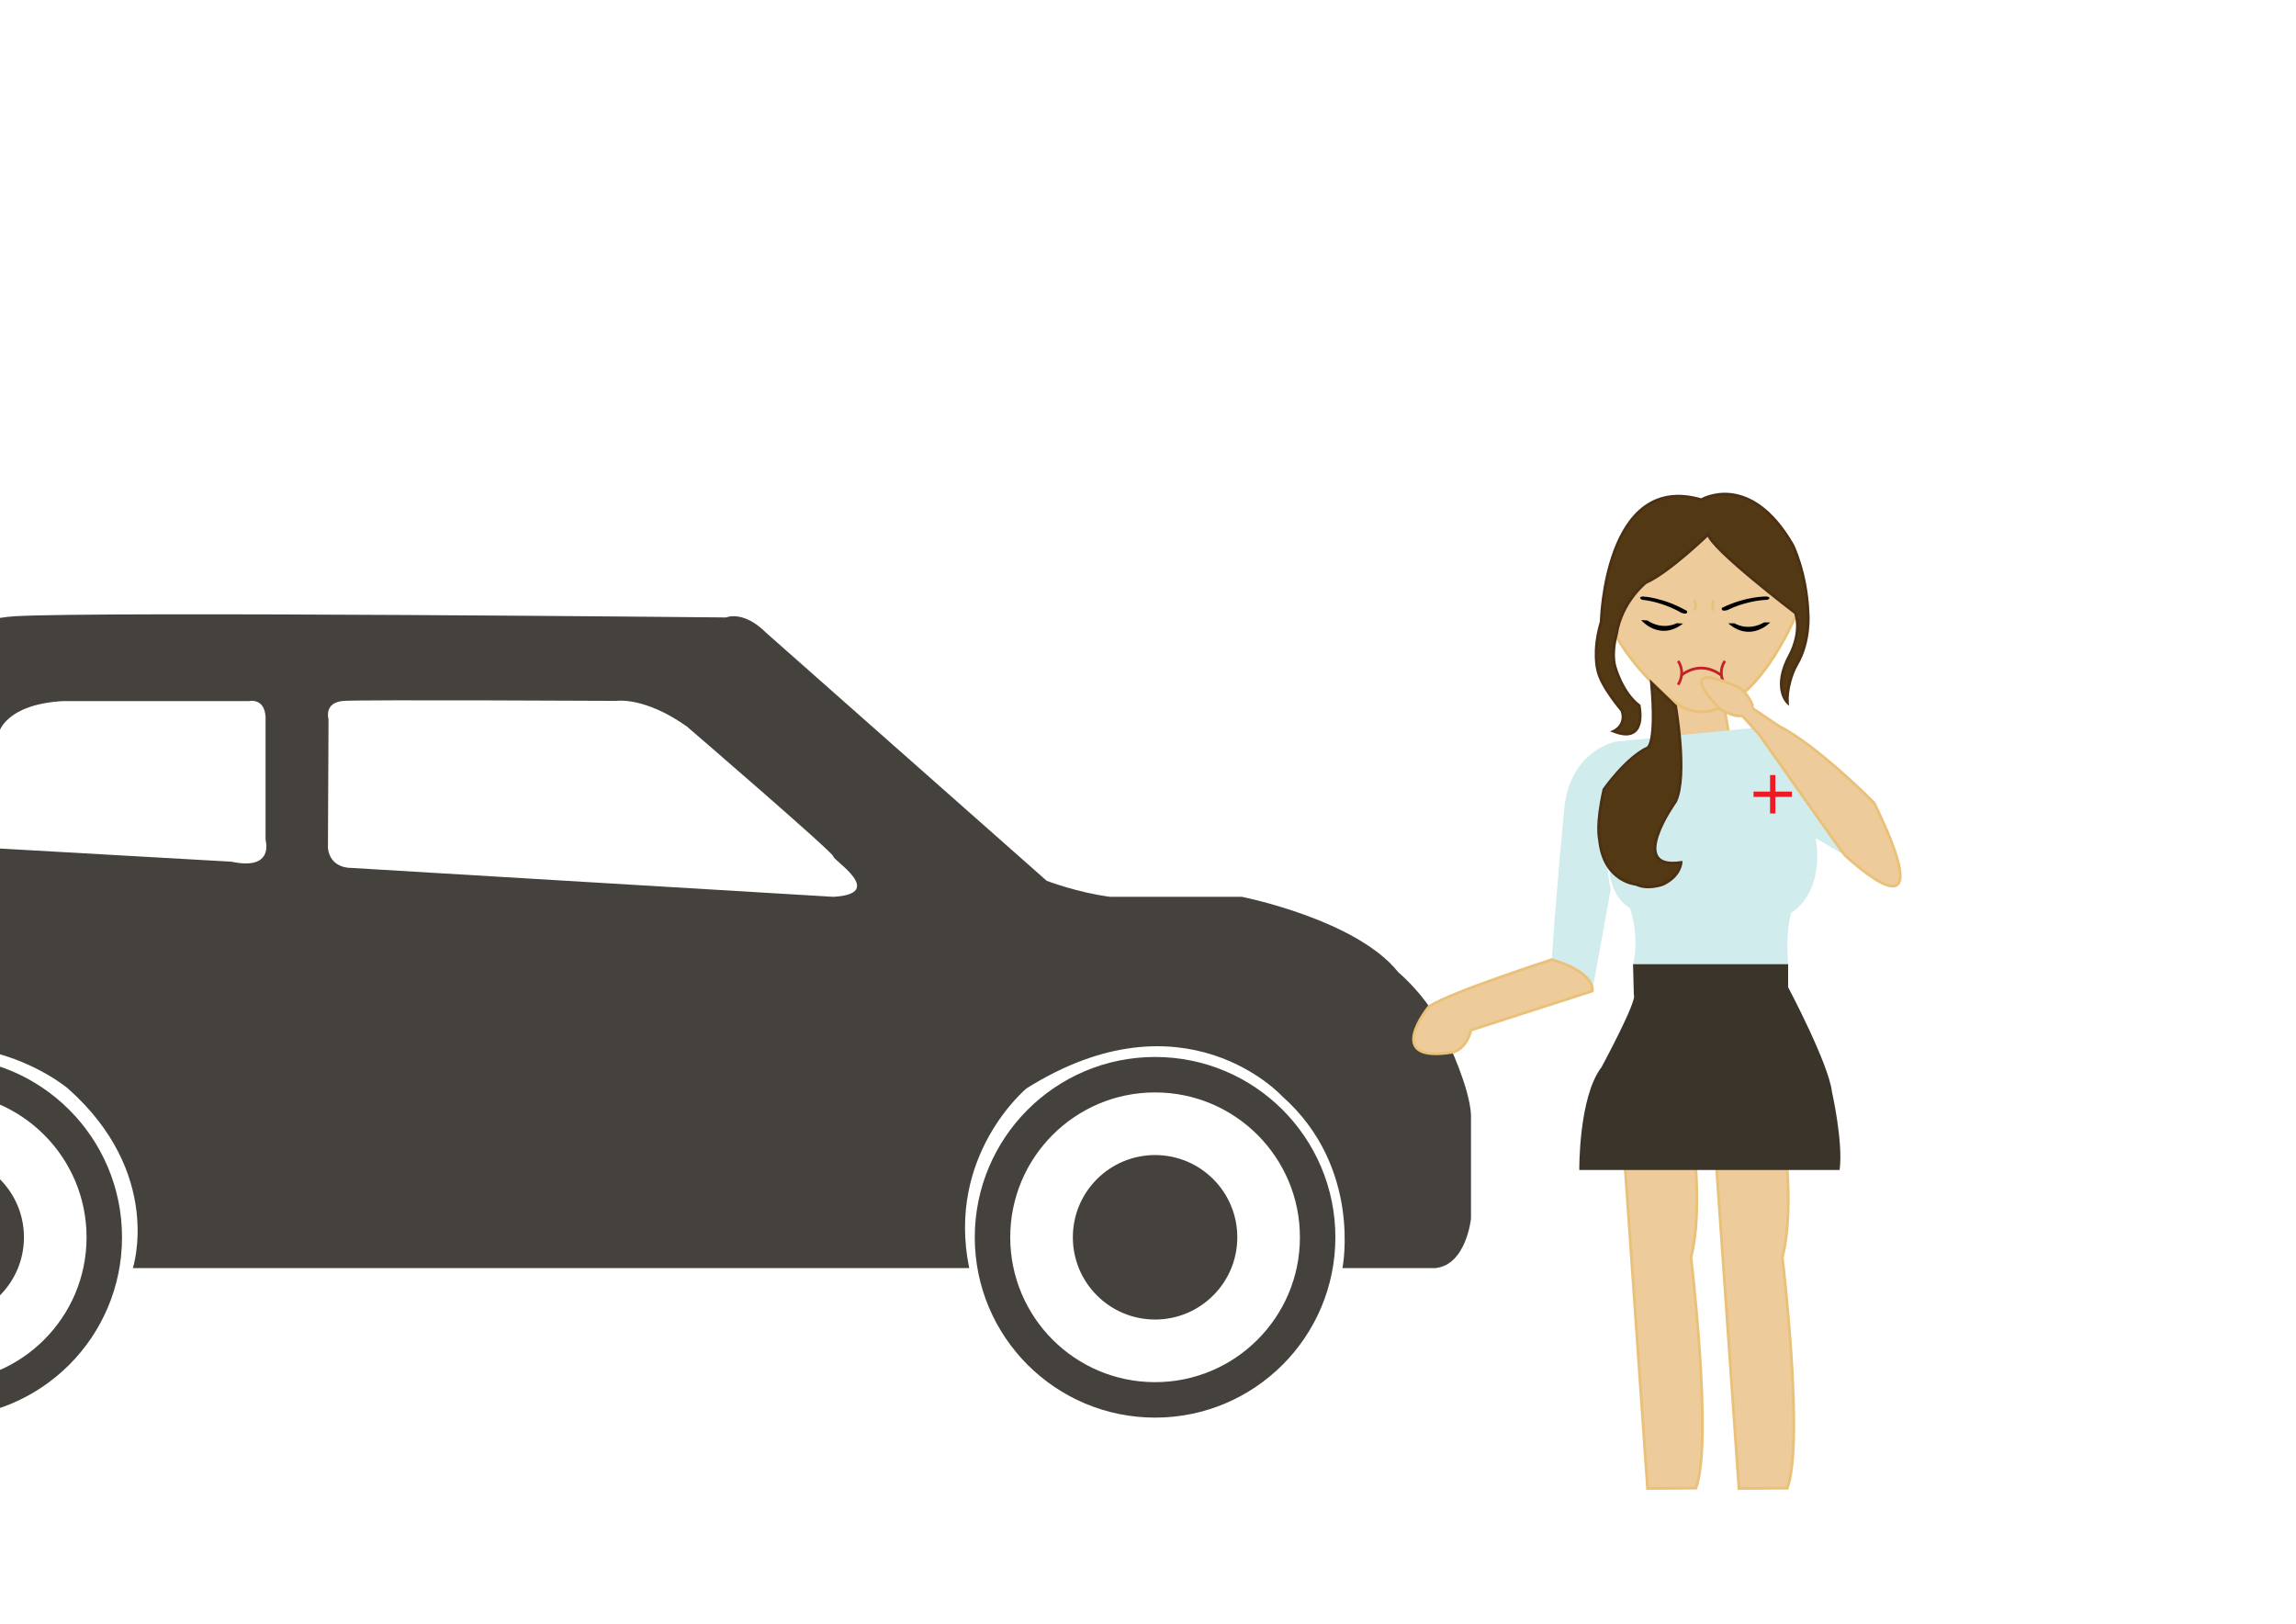
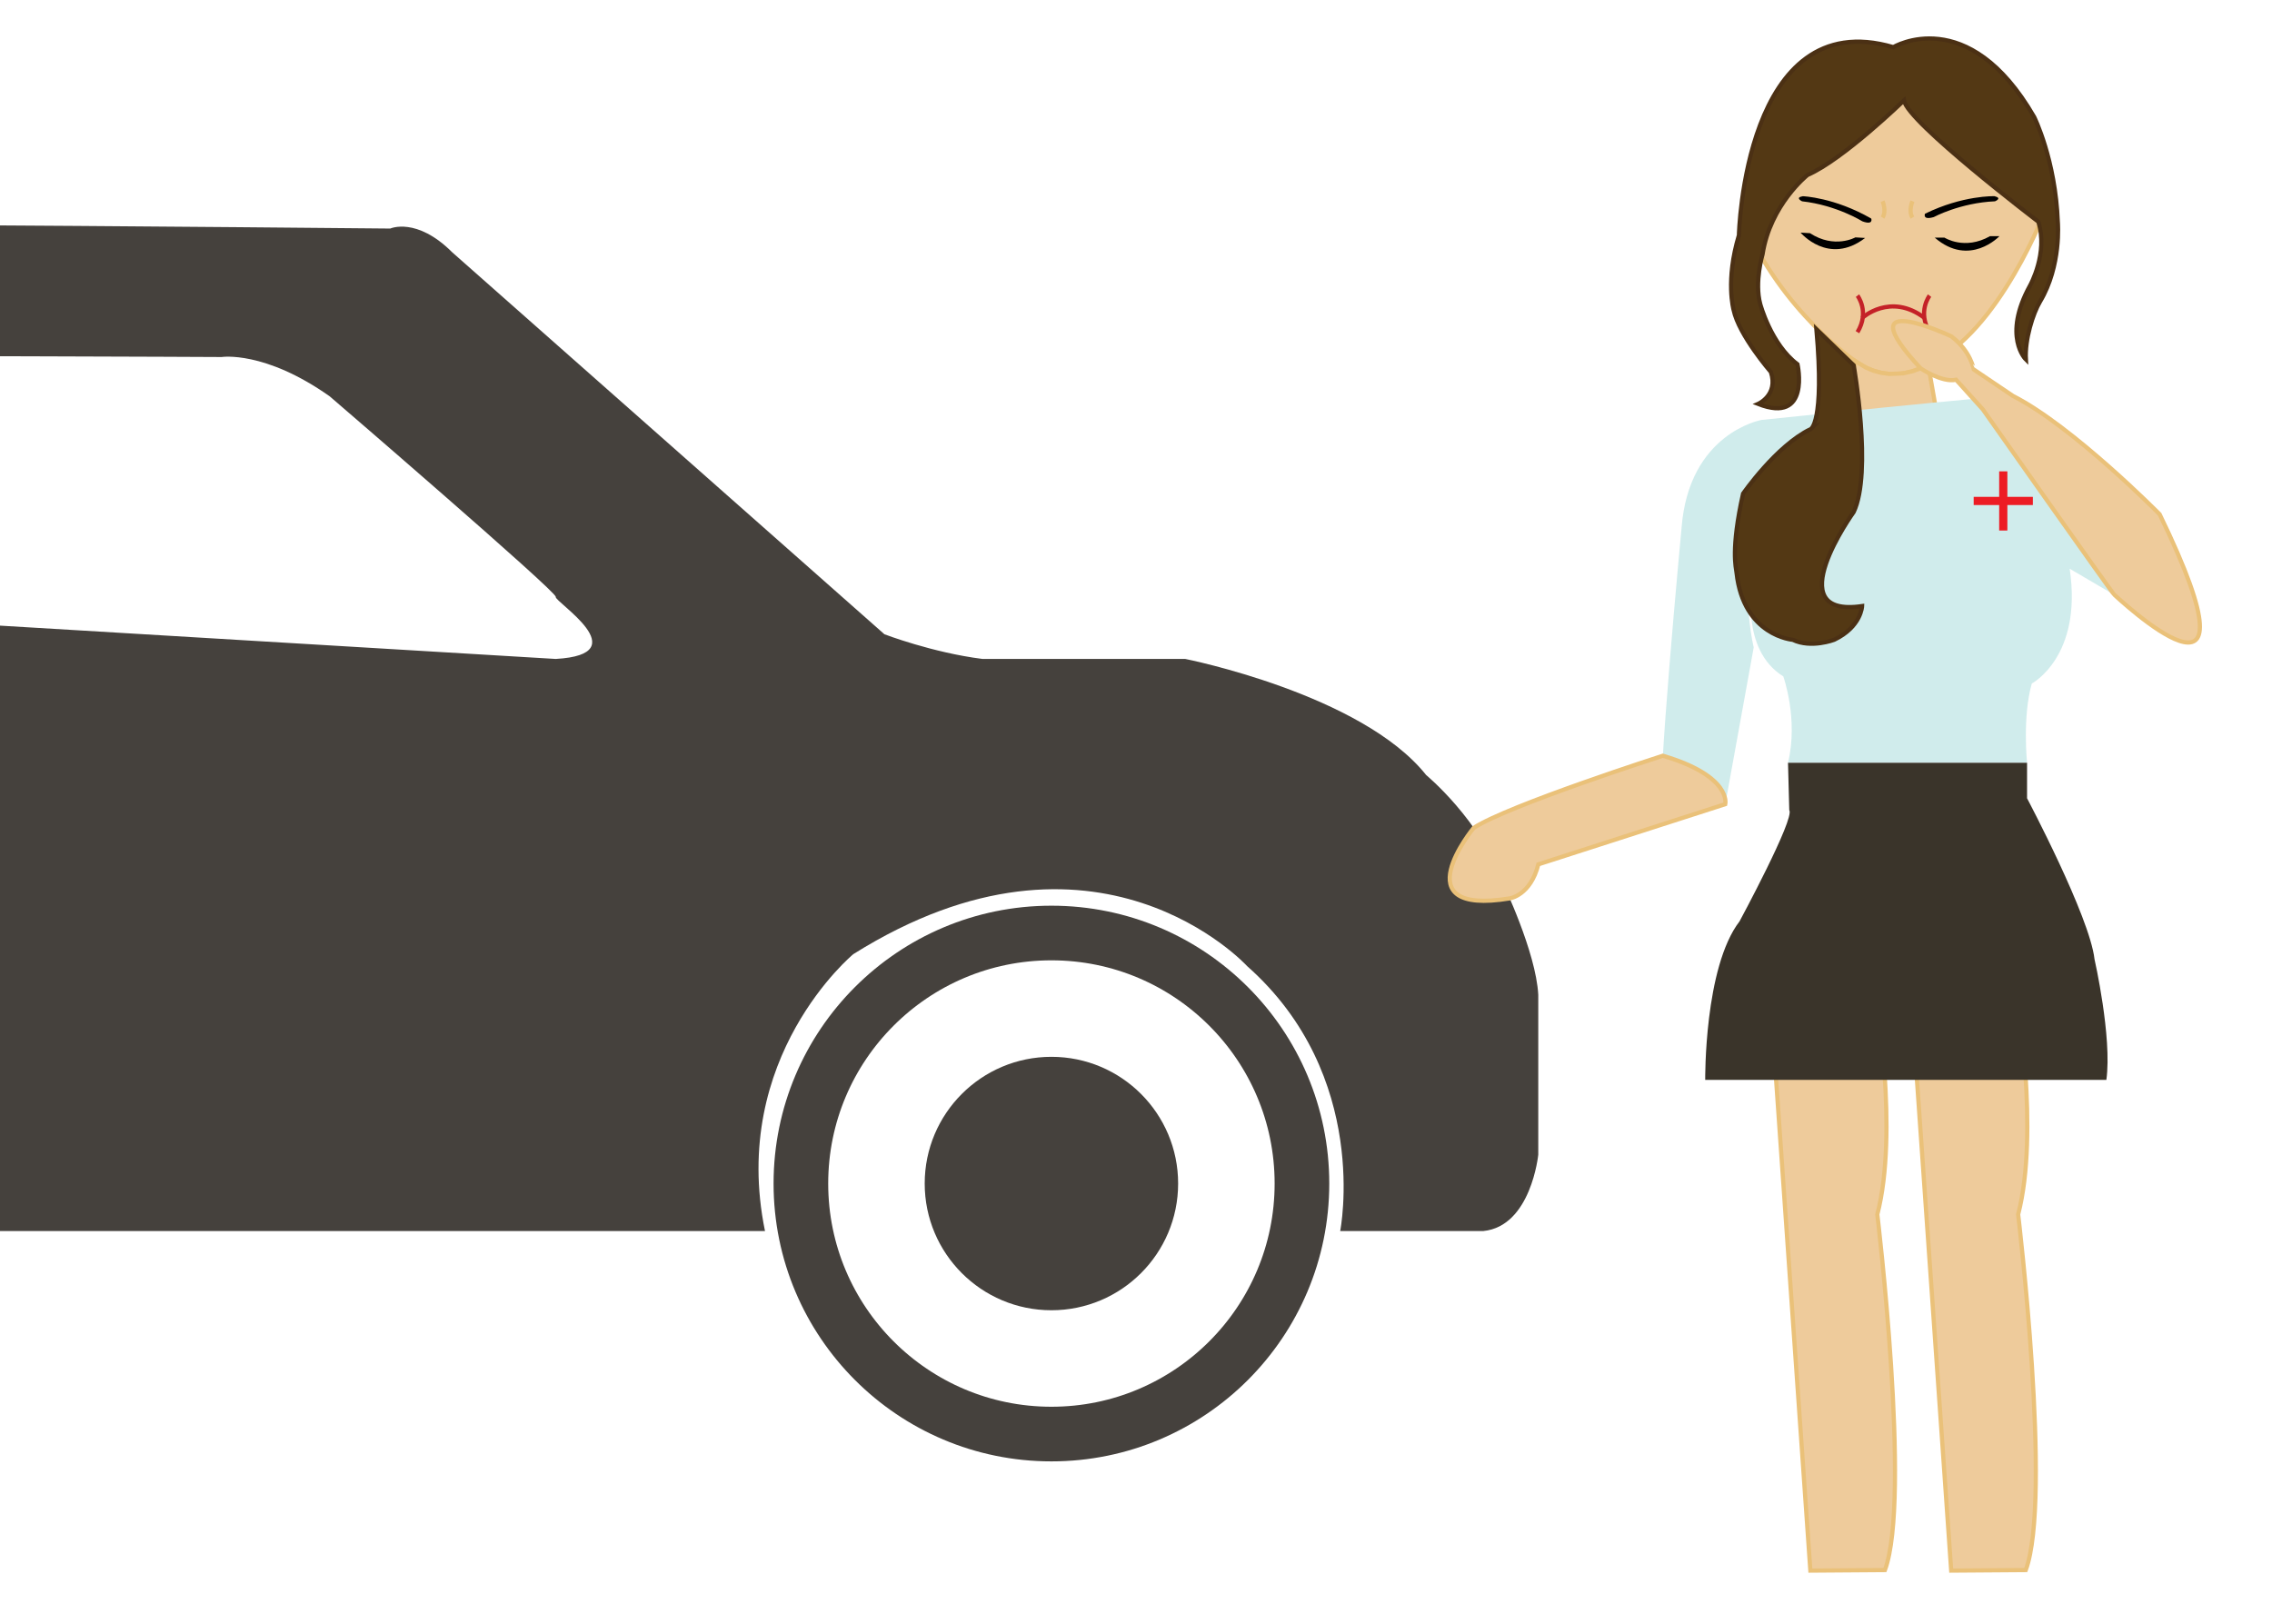
- <svg xmlns="http://www.w3.org/2000/svg" version="1.1" x="0px" y="0px" viewBox="0 0 841.89 595.28" style="enable-background:new 0 0 841.89 595.28;" xml:space="preserve">
+ <svg xmlns="http://www.w3.org/2000/svg" version="1.1" x="0px" y="0px" viewBox="0 0 540.59 386.3" style="enable-background:new 0 0 540.59 386.3;" xml:space="preserve">
  <style type="text/css">
	.st0{fill:#45413D;}
	.st1{fill:none;stroke:#45413D;stroke-width:13;stroke-miterlimit:10;}
	.st2{fill:#EECB9B;stroke:#EAC179;stroke-miterlimit:10;}
	.st3{fill:#D0ECEC;}
	.st4{fill:#ED1C24;}
	.st5{fill:#533814;stroke:#4B3014;stroke-miterlimit:10;}
	.st6{fill:none;stroke:#EAC179;stroke-miterlimit:10;}
	.st7{fill:none;stroke:#C42127;stroke-miterlimit:10;}
	.st8{fill:none;stroke:#C42228;stroke-miterlimit:10;}
	.st9{fill:#3A342A;}
</style>
  <g id="car">
-     <path class="st0" d="M530.87,381.98c-5.11-14.77-18.17-25.56-18.17-25.56c-15.33-19.31-57.36-27.64-57.36-27.64h-48.27   c-11.93-1.51-23.28-5.87-23.28-5.87l-102.79-90.86c-8.52-8.52-14.77-5.68-14.77-5.68s-230-2.27-260.67-0.45   s-51.68,28.28-51.68,28.28l-42.59,72.12c-18.74,26.69-23.85,76.1-23.85,76.1v44.86c6.25,21.58,23.28,17.61,23.28,17.61   c-5.68-36.35,18.17-61.33,18.17-61.33c51.68-42.02,95.98-4.54,95.98-4.54c35.21,31.23,23.85,65.88,23.85,65.88h306.67   c-8.52-41.46,21.01-65.88,21.01-65.88c57.93-36.35,93.7,2.84,93.7,2.84c29.53,26.12,22.15,63.04,22.15,63.04h34.07   c11.36-1.14,13.06-18.17,13.06-18.17v-38.05C538.82,398.45,530.87,381.98,530.87,381.98z M84.88,315.91l-99.95-5.68   c0,0-9.84,1.89-4.92-11.74l19.68-30.1c0,0,2.47-10.22,23.48-11.36h68.15c0,0,5.68-1.33,6.06,5.87v45.05   C97.37,307.96,100.78,319.32,84.88,315.91z M305.6,328.79l-176.81-10.6c0,0-7.61,0.38-8.54-7.19l0.21-47.33   c0,0-1.89-6.25,5.68-6.72c7.57-0.47,99.95,0,99.95,0s10.22-1.61,25.74,9.37c0,0,54.14,46.57,53.76,47.7   C305.22,315.16,325.29,327.65,305.6,328.79z" />
-     <circle class="st0" cx="-21.37" cy="453.61" r="30.15" />
-     <circle class="st0" cx="423.54" cy="453.61" r="23.57" />
-     <circle class="st1" cx="423.54" cy="453.61" r="59.61" />
-     <circle class="st1" cx="-21.37" cy="453.61" r="59.61" />
-     <circle class="st0" cx="423.54" cy="453.61" r="30.15" />
+     <path class="st0" d="M357.51,209.98c-5.11-14.77-18.17-25.56-18.17-25.56c-15.33-19.31-57.36-27.64-57.36-27.64h-48.27   c-11.93-1.51-23.28-5.87-23.28-5.87L107.63,60.06c-8.52-8.52-14.77-5.68-14.77-5.68s-230-2.27-260.67-0.45   s-51.68,28.28-51.68,28.28l-42.59,72.12c-18.74,26.69-23.85,76.1-23.85,76.1v44.86c6.25,21.58,23.28,17.61,23.28,17.61   c-5.68-36.35,18.17-61.33,18.17-61.33c51.68-42.02,95.98-4.54,95.98-4.54c35.21,31.23,23.85,65.88,23.85,65.88h306.67   c-8.52-41.46,21.01-65.88,21.01-65.88c57.93-36.35,93.7,2.84,93.7,2.84c29.53,26.12,22.15,63.04,22.15,63.04h34.07   c11.36-1.14,13.06-18.17,13.06-18.17v-38.05C365.46,226.45,357.51,209.98,357.51,209.98z M-88.48,143.92l-99.95-5.68   c0,0-9.84,1.89-4.92-11.74l19.68-30.1c0,0,2.47-10.22,23.48-11.36h68.15c0,0,5.68-1.33,6.06,5.87v45.05   C-75.99,135.97-72.58,147.33-88.48,143.92z M132.24,156.79l-176.81-10.6c0,0-7.61,0.38-8.54-7.19l0.21-47.33   c0,0-1.89-6.25,5.68-6.72c7.57-0.47,99.95,0,99.95,0s10.22-1.61,25.74,9.37c0,0,54.14,46.57,53.76,47.7   S151.93,155.65,132.24,156.79z" />
+     <circle class="st0" cx="-194.74" cy="281.61" r="30.15" />
+     <circle class="st0" cx="250.17" cy="281.61" r="23.57" />
+     <circle class="st1" cx="250.17" cy="281.61" r="59.61" />
+     <circle class="st1" cx="-194.74" cy="281.61" r="59.61" />
+     <circle class="st0" cx="250.17" cy="281.61" r="30.15" />
  </g>
  <g id="face">
    <g>
-       <path class="st2" d="M593.83,216.66c0.19-0.56,31.35-29.09,31.35-29.09l35.1,33.79c0,0-11.07,29.85-28.16,37.35    c0,0-8.45,5.63-17.27-0.75c0,0-17.46-11.6-26.84-33.67L593.83,216.66z" />
-       <path class="st2" d="M597.02,280.86c0,0,13.51-4.13,14.64-9.95l3.19-12.95l2.45,1.48l1.81,0.76l1.93,0.52l1.87,0.25l3.23-0.13    l2.29-0.51l1.91-0.69l1.79-0.93l1.88,10.7c0,0,4.36,12.15,25.34,11.45H597.02z" />
+       <path class="st2" d="M420.47,44.66c0.19-0.56,31.35-29.09,31.35-29.09l35.1,33.79c0,0-11.07,29.85-28.16,37.35    c0,0-8.45,5.63-17.27-0.75c0,0-17.46-11.6-26.84-33.67L420.47,44.66z" />
+       <path class="st2" d="M423.66,108.86c0,0,13.51-4.13,14.64-9.95l3.19-12.95l2.45,1.48l1.81,0.76l1.93,0.52l1.87,0.25l3.23-0.13    l2.29-0.51l1.91-0.69l1.79-0.93l1.88,10.7c0,0,4.36,12.15,25.34,11.45H423.66z" />
    </g>
  </g>
  <g id="top">
-     <path class="st3" d="M598.79,353.48h56.88c0,0-1.13-10.98,1.13-18.86c0,0,12.12-6.36,9.01-27.31l26.33,15.43l-4.94-28.38   c0,0-32.94-27.87-34.91-28.16c-1.97-0.28-59.8,5.71-59.8,5.71s-17.35,3.02-19.04,25.83c0,0-6.19,65.6-4.51,65.6   c1.69,0,14.92,0,14.92,0l6.76-37.3c0,0-2.53-10.85-0.28-15.35c0,0-3.1,15.77,7.32,22.24C597.67,332.93,601.33,343.06,598.79,353.48   z" />
+     <path class="st3" d="M425.43,181.49h56.88c0,0-1.13-10.98,1.13-18.86c0,0,12.12-6.36,9.01-27.31l26.33,15.43l-4.94-28.38   c0,0-32.94-27.87-34.91-28.16c-1.97-0.28-59.8,5.71-59.8,5.71s-17.35,3.02-19.04,25.83c0,0-6.19,65.6-4.5,65.6s14.92,0,14.92,0   l6.76-37.3c0,0-2.53-10.85-0.28-15.35c0,0-3.1,15.77,7.32,22.24C424.3,160.93,427.96,171.07,425.43,181.49z" />
    <g>
-       <rect x="642.97" y="290.21" class="st4" width="14.08" height="1.95" />
-       <rect x="642.97" y="290.21" transform="matrix(-1.836970e-16 1 -1 -1.836970e-16 941.2012 -358.8227)" class="st4" width="14.08" height="1.95" />
+       <rect x="469.61" y="118.22" class="st4" width="14.08" height="1.95" />
+       <rect x="469.61" y="118.22" transform="matrix(-1.836970e-16 1 -1 -1.836970e-16 595.8438 -357.4565)" class="st4" width="14.08" height="1.95" />
    </g>
  </g>
  <g id="hair">
-     <path class="st5" d="M623.85,183.21c0,0,17.74-10.7,33.51,16.61c0,0,5.07,10.14,5.63,25.06c0,0,0.9,10.32-4.22,18.86   c-1.69,2.82-3.66,9.01-3.38,13.8c0,0-5.68-5.5,0.99-17.6c0,0,4.36-7.74,1.97-15.2c0,0-31.25-23.79-31.96-28.86   c0,0-14.5,14.08-22.95,17.74c0,0-8.87,7.04-10.7,18.86c0,0-1.97,6.62-0.56,11.83c0,0,2.53,9.57,8.87,14.36   c0,0,3.21,14.36-9.38,9.43c0,0,4.87-2.11,3.04-7.6c0,0-7.6-8.73-8.87-14.78c0,0-1.97-7.04,1.27-17.74   C587.11,227.98,588.37,172.8,623.85,183.21z" />
-     <path class="st5" d="M605.55,250.32l8.87,8.59c0,0,4.5,25.48,0,34.91c0,0-18.24,25.34,2,22.38c0,0-0.17,4.93-6.65,8.02   c0,0-5.49,2.11-9.85,0c0,0-11.71-0.9-13.37-15.91c-0.14-1.27-1.41-5.63,1.55-18.86c0,0,7.88-11.4,16.05-15.35   C604.14,274.12,607.52,272.99,605.55,250.32z" />
+     <path class="st5" d="M450.49,11.22c0,0,17.74-10.7,33.51,16.61c0,0,5.07,10.14,5.63,25.06c0,0,0.9,10.32-4.22,18.86   c-1.69,2.82-3.66,9.01-3.38,13.8c0,0-5.68-5.5,0.99-17.6c0,0,4.36-7.74,1.97-15.2c0,0-31.25-23.79-31.96-28.86   c0,0-14.5,14.08-22.95,17.74c0,0-8.87,7.04-10.7,18.86c0,0-1.97,6.62-0.56,11.83c0,0,2.53,9.57,8.87,14.36   c0,0,3.21,14.36-9.38,9.43c0,0,4.87-2.11,3.04-7.6c0,0-7.6-8.73-8.87-14.78c0,0-1.97-7.04,1.27-17.74   C413.75,55.99,415.01,0.8,450.49,11.22z" />
+     <path class="st5" d="M432.19,78.33l8.87,8.59c0,0,4.5,25.48,0,34.91c0,0-18.24,25.34,2,22.38c0,0-0.17,4.93-6.65,8.02   c0,0-5.49,2.11-9.85,0c0,0-11.71-0.9-13.37-15.91c-0.14-1.27-1.41-5.63,1.55-18.86c0,0,7.88-11.4,16.05-15.35   C430.78,102.12,434.16,100.99,432.19,78.33z" />
  </g>
  <g id="face_1_">
-     <path d="M633.71,228.53h2.32c0,0,4.79,3.1,10.84-0.35h2.24C649.11,228.18,642.01,235.71,633.71,228.53z" />
-     <path d="M631.38,222.86c0,0-0.66,1.6,2.09,0.79c0,0,6.29-3.4,14.56-3.75c0,0,1.87-0.74-0.11-1.22   C647.92,218.68,640.4,218.43,631.38,222.86z" />
-     <path d="M617.14,228.61l-2.32-0.14c0,0-4.96,2.81-10.8-1l-2.24-0.13C601.78,227.34,608.42,235.28,617.14,228.61z" />
-     <path d="M618.6,224c0,0,0.58,1.64-2.12,0.65c0,0-6.11-3.84-14.34-4.76c0,0-1.82-0.87,0.17-1.21   C602.31,218.67,609.82,218.95,618.6,224z" />
-     <path class="st6" d="M628.4,219.87c0,0-0.99,2.33,0,3.91" />
-     <path class="st6" d="M621.29,219.87c0,0,0.99,2.33,0,3.91" />
-     <path class="st7" d="M616.42,247.67c0,0,6.69-6.21,14.89,0" />
-     <path class="st8" d="M615.32,242.34c0,0,2.96,3.82,0,8.7" />
-     <path class="st8" d="M632.48,242.34c0,0-2.96,3.82,0,8.7" />
+     <path d="M460.34,56.54h2.32c0,0,4.79,3.1,10.84-0.35h2.24C475.75,56.18,468.65,63.72,460.34,56.54z" />
+     <path d="M458.02,50.86c0,0-0.66,1.6,2.09,0.79c0,0,6.29-3.4,14.56-3.75c0,0,1.87-0.74-0.11-1.22   C474.55,46.68,467.04,46.43,458.02,50.86z" />
+     <path d="M443.78,56.62l-2.32-0.14c0,0-4.96,2.81-10.8-1l-2.24-0.13C428.42,55.34,435.06,63.29,443.78,56.62z" />
+     <path d="M445.24,52.01c0,0,0.58,1.64-2.12,0.65c0,0-6.11-3.84-14.34-4.76c0,0-1.82-0.87,0.17-1.21   C428.95,46.68,436.46,46.95,445.24,52.01z" />
+     <path class="st6" d="M455.04,47.87c0,0-0.99,2.33,0,3.91" />
+     <path class="st6" d="M447.93,47.87c0,0,0.99,2.33,0,3.91" />
+     <path class="st7" d="M443.06,75.67c0,0,6.69-6.21,14.89,0" />
+     <path class="st8" d="M441.96,70.34c0,0,2.96,3.82,0,8.7" />
+     <path class="st8" d="M459.12,70.34c0,0-2.96,3.82,0,8.7" />
  </g>
  <g id="arms">
-     <path class="st2" d="M637.65,252.03c0,0-25.51-12-7.31,7.61c0,0,5.06,3.47,8.44,2.72l6.38,7.07c0,0,30.89,43.89,31.3,44.12   c0.4,0.24,37.27,35.32,10.75-19.19c0,0-20.65-20.93-34.91-28.16l-9.32-6.29C642.97,259.91,642.34,255.59,637.65,252.03z" />
-     <path class="st2" d="M524.01,368.98c0,0-17.39,21.07,8.57,16.78c0,0,4.93-0.66,6.81-8.1l44.48-14.32c0,0,1.62-6.64-14.86-11.52   C569.01,351.82,532.29,363.61,524.01,368.98z" />
+     <path class="st2" d="M464.29,80.03c0,0-25.51-12-7.31,7.61c0,0,5.06,3.47,8.44,2.72l6.38,7.07c0,0,30.89,43.89,31.3,44.12   c0.4,0.24,37.27,35.32,10.75-19.19c0,0-20.65-20.93-34.91-28.16l-9.32-6.29C469.61,87.91,468.98,83.6,464.29,80.03z" />
+     <path class="st2" d="M350.65,196.98c0,0-17.39,21.07,8.57,16.78c0,0,4.93-0.66,6.81-8.1l44.48-14.32c0,0,1.62-6.64-14.86-11.52   C395.65,179.82,358.93,191.61,350.65,196.98z" />
  </g>
  <g id="legs">
-     <path class="st2" d="M653.16,408.65c0,0,5.51,32.67,0.39,52.31c0,0,8.11,67.65,1.81,84.62l-17.74,0.13l-9.43-135.13L653.16,408.65z   " />
-     <path class="st2" d="M619.65,408.65c0,0,5.51,32.67,0.39,52.31c0,0,8.11,67.65,1.81,84.62l-17.74,0.13l-9.43-135.13L619.65,408.65z   " />
+     <path class="st2" d="M479.8,236.65c0,0,5.51,32.67,0.39,52.31c0,0,8.11,67.65,1.81,84.62l-17.74,0.13l-9.43-135.13L479.8,236.65z" />
+     <path class="st2" d="M446.29,236.65c0,0,5.51,32.67,0.39,52.31c0,0,8.11,67.65,1.81,84.62l-17.74,0.13l-9.43-135.13L446.29,236.65z   " />
  </g>
  <g id="skirt">
-     <path class="st9" d="M598.79,353.48h56.88v8.45c0,0,14.92,28.16,16.05,38.29c0,0,4.22,18.58,2.82,28.72h-95.45   c0,0-0.28-26.75,8.17-37.73c0,0,13.23-24.5,11.83-26.47L598.79,353.48z" />
+     <path class="st9" d="M425.43,181.49h56.88v8.45c0,0,14.92,28.16,16.05,38.29c0,0,4.22,18.58,2.82,28.72h-95.45   c0,0-0.28-26.75,8.17-37.73c0,0,13.23-24.5,11.83-26.47L425.43,181.49z" />
  </g>
</svg>
